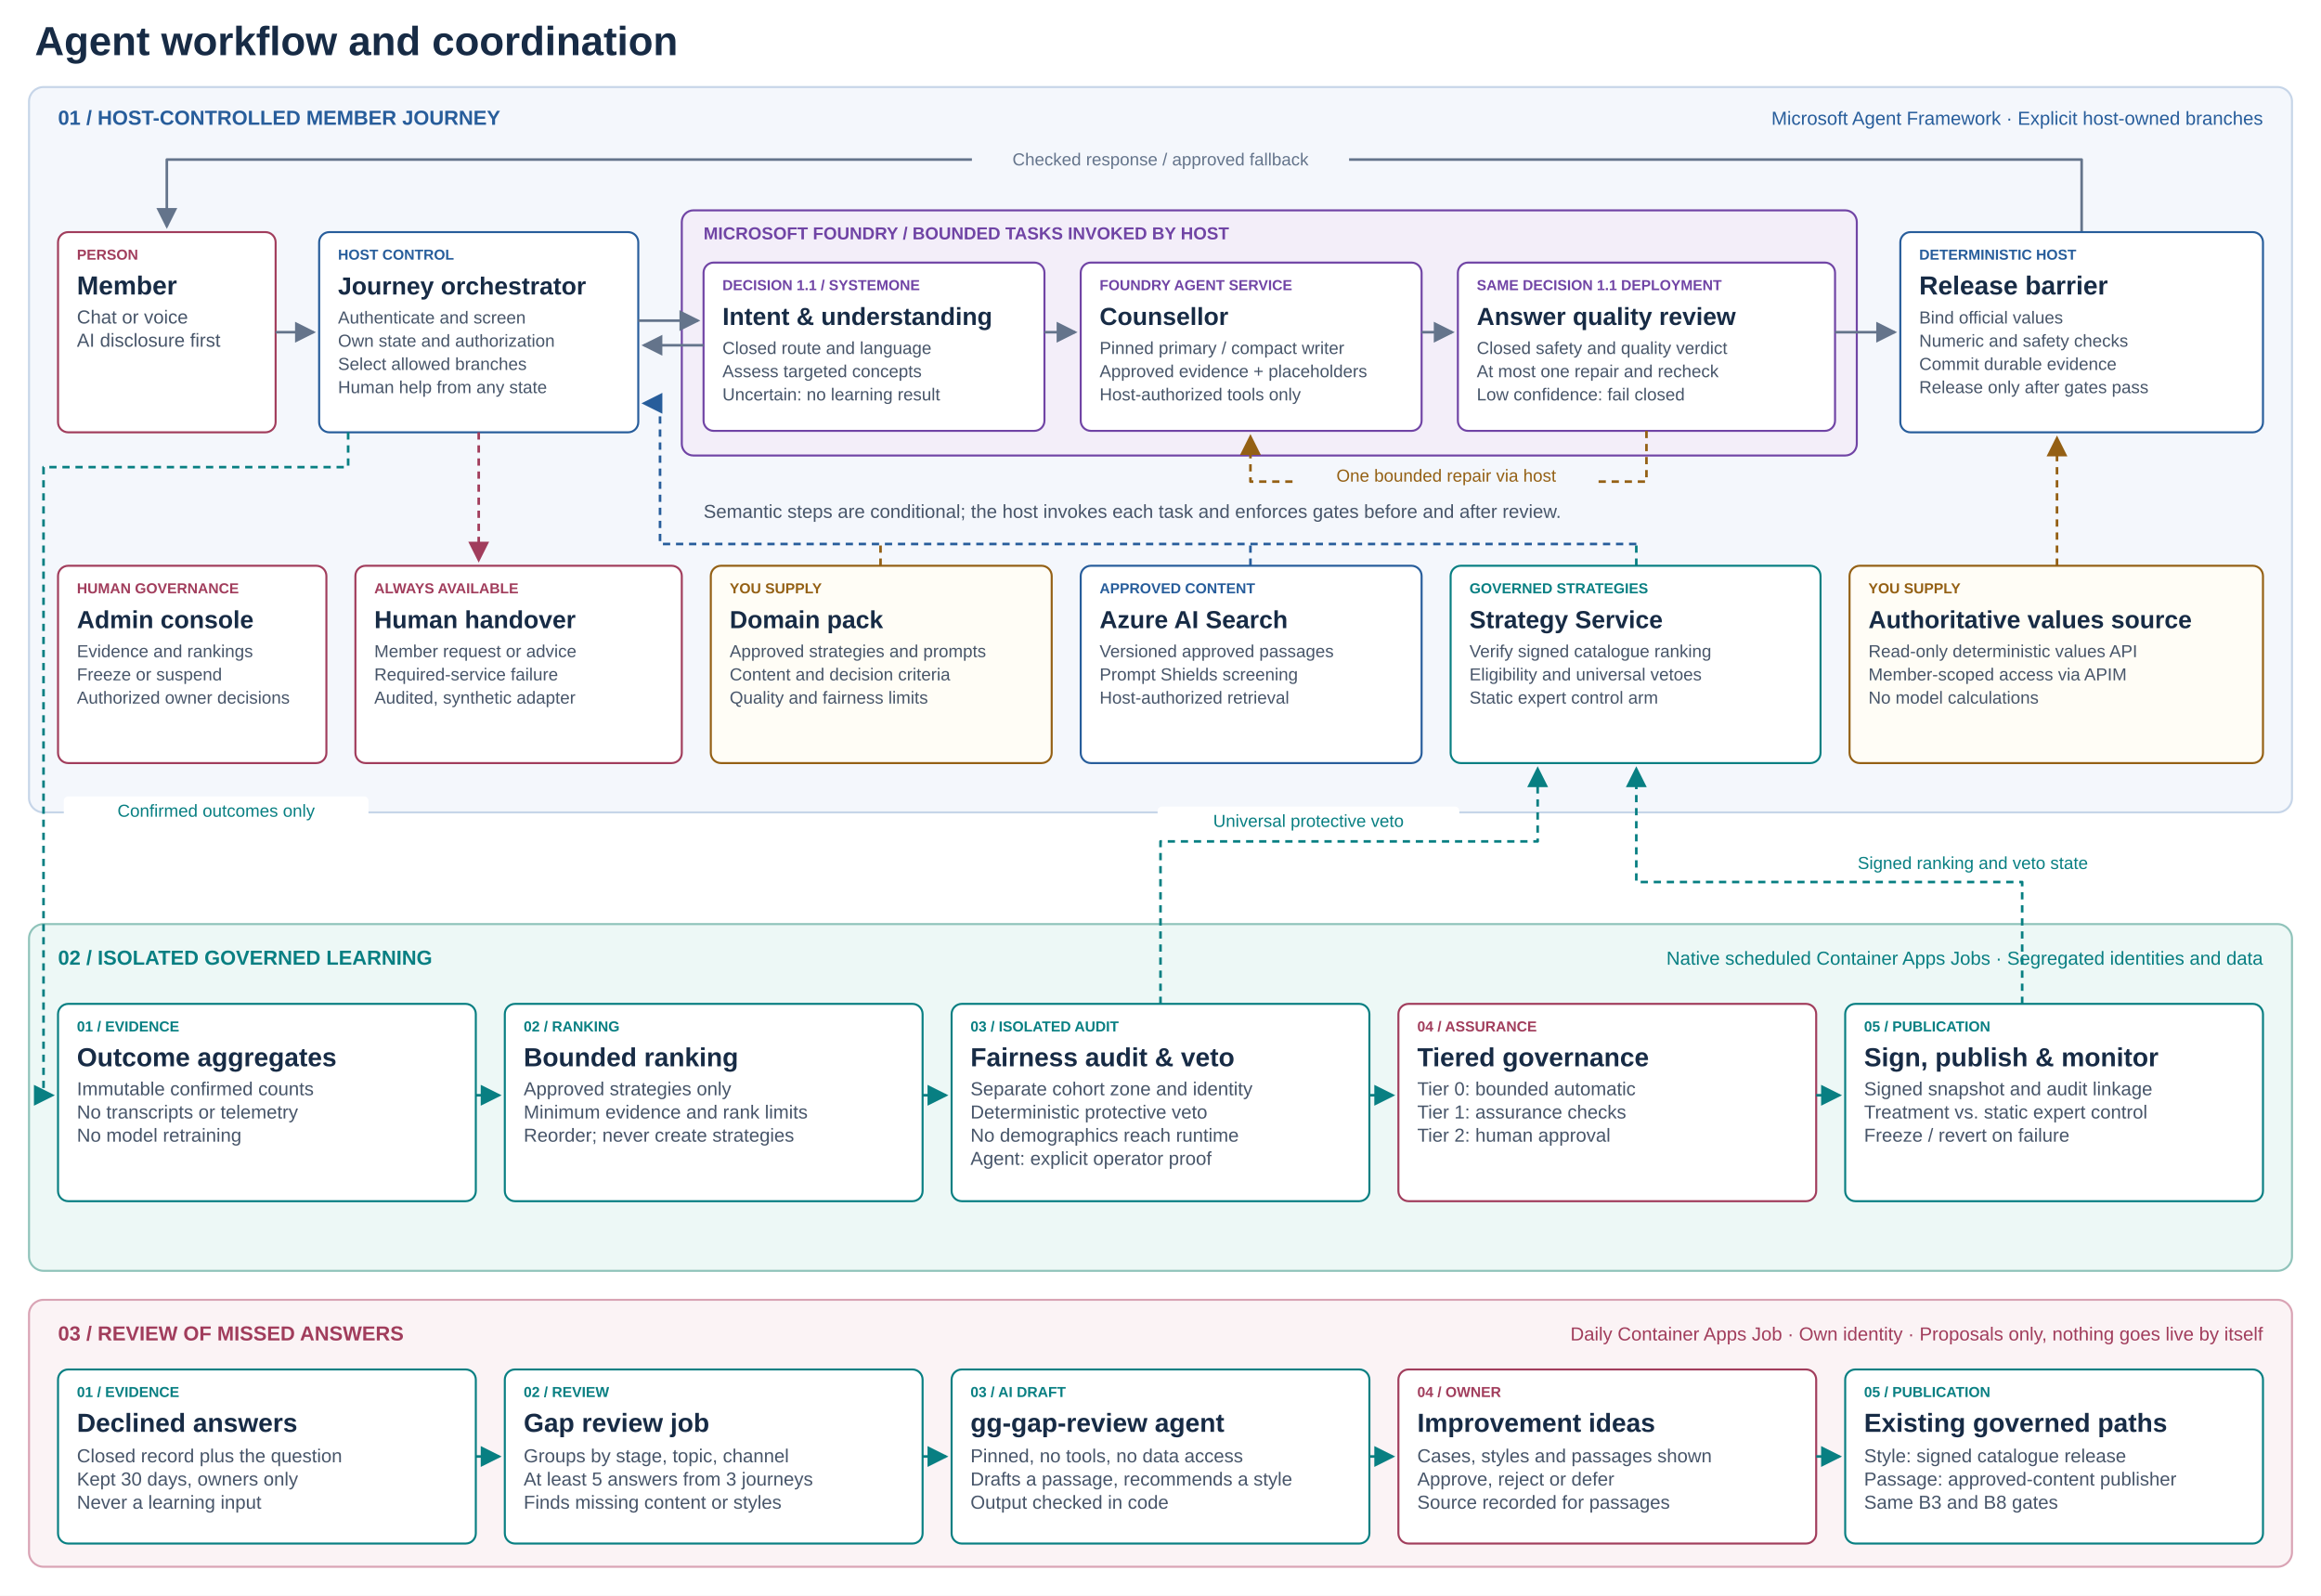
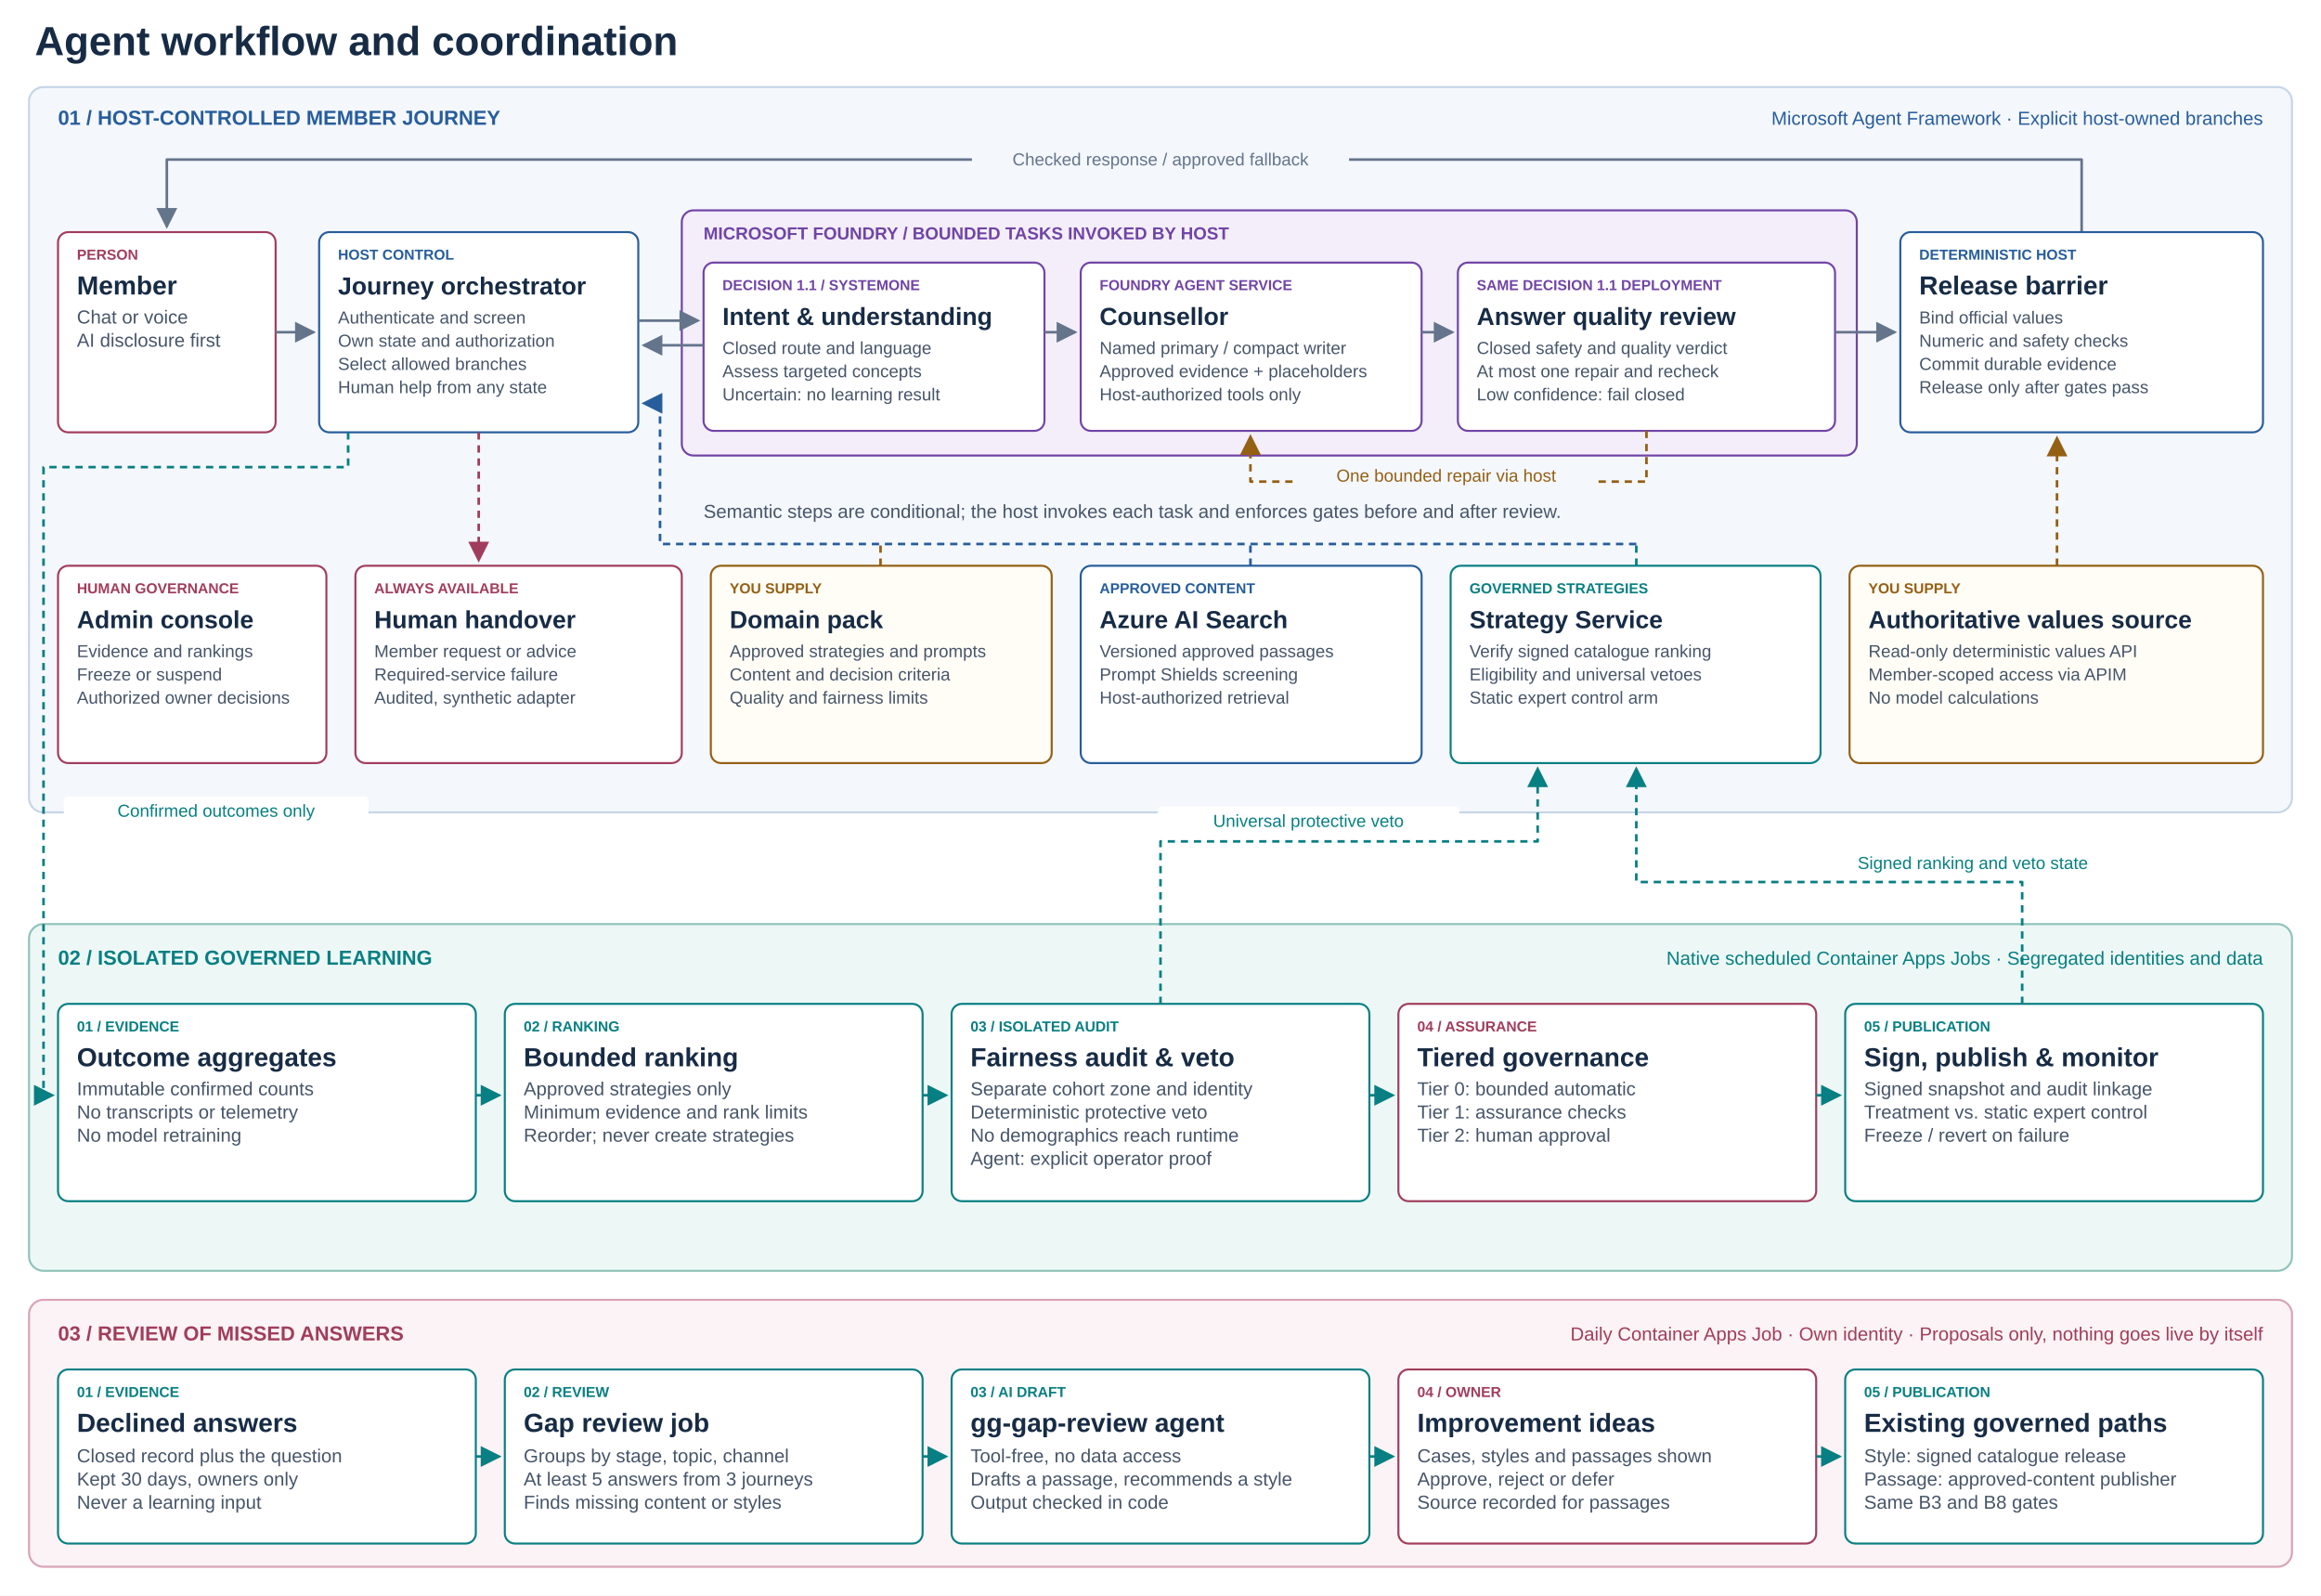
<svg xmlns="http://www.w3.org/2000/svg" width="1600" height="1100" viewBox="0 0 1600 1100" role="img" aria-labelledby="title description" font-family="Arial, Helvetica, sans-serif">
  <defs>
    <marker id="m64748b" markerWidth="8" markerHeight="8" refX="7" refY="4" orient="auto">
      <path d="M0 0 L8 4 L0 8Z" fill="#64748b" />
    </marker>
    <marker id="m087f82" markerWidth="8" markerHeight="8" refX="7" refY="4" orient="auto">
      <path d="M0 0 L8 4 L0 8Z" fill="#087f82" />
    </marker>
    <marker id="m946014" markerWidth="8" markerHeight="8" refX="7" refY="4" orient="auto">
      <path d="M0 0 L8 4 L0 8Z" fill="#946014" />
    </marker>
    <marker id="ma13d5c" markerWidth="8" markerHeight="8" refX="7" refY="4" orient="auto">
      <path d="M0 0 L8 4 L0 8Z" fill="#a13d5c" />
    </marker>
    <marker id="m275d9b" markerWidth="8" markerHeight="8" refX="7" refY="4" orient="auto">
      <path d="M0 0 L8 4 L0 8Z" fill="#275d9b" />
    </marker>
    <marker id="m7044a5" markerWidth="8" markerHeight="8" refX="7" refY="4" orient="auto">
      <path d="M0 0 L8 4 L0 8Z" fill="#7044a5" />
    </marker>
  </defs>
  <rect x="0" y="0" width="1600" height="1100" rx="0" fill="#ffffff" stroke="none" stroke-width="1.4" />
  <text x="24" y="38" font-size="28" fill="#172b45" font-weight="700" text-anchor="start">Agent workflow and coordination</text>
  <rect x="20" y="60" width="1560" height="500" rx="10" fill="#f4f7fc" stroke="#c6d5e8" stroke-width="1.4" />
  <text x="40" y="86" font-size="14" fill="#275d9b" font-weight="700" text-anchor="start">01 / HOST-CONTROLLED MEMBER JOURNEY</text>
  <text x="1560" y="86" font-size="13" fill="#275d9b" font-weight="400" text-anchor="end">Microsoft Agent Framework · Explicit host-owned branches</text>
  <path d="M1435 160 V110 H115 V156" fill="none" stroke="#64748b" stroke-width="1.8" stroke-linejoin="round" marker-end="url(#m64748b)" />
  <rect x="670" y="100" width="260" height="20" rx="3" fill="#f4f7fc" stroke="none" stroke-width="1.4" />
  <text x="800" y="114" font-size="12" fill="#64748b" font-weight="400" text-anchor="middle">Checked response / approved fallback</text>
  <rect x="40" y="160" width="150" height="138" rx="7" fill="#ffffff" stroke="#a13d5c" stroke-width="1.4" />
  <text x="53" y="179" font-size="10" fill="#a13d5c" font-weight="700" text-anchor="start">PERSON</text>
  <text x="53" y="203" font-size="18" fill="#172b45" font-weight="700" text-anchor="start">Member</text>
  <text x="53" y="223" font-size="13" fill="#475569" font-weight="400" text-anchor="start">Chat or voice</text>
  <text x="53" y="239" font-size="13" fill="#475569" font-weight="400" text-anchor="start">AI disclosure first</text>
  <rect x="220" y="160" width="220" height="138" rx="7" fill="#ffffff" stroke="#275d9b" stroke-width="1.4" />
  <text x="233" y="179" font-size="10" fill="#275d9b" font-weight="700" text-anchor="start">HOST CONTROL</text>
  <text x="233" y="203" font-size="17" fill="#172b45" font-weight="700" text-anchor="start">Journey orchestrator</text>
  <text x="233" y="223" font-size="12" fill="#475569" font-weight="400" text-anchor="start">Authenticate and screen</text>
  <text x="233" y="239" font-size="12" fill="#475569" font-weight="400" text-anchor="start">Own state and authorization</text>
  <text x="233" y="255" font-size="12" fill="#475569" font-weight="400" text-anchor="start">Select allowed branches</text>
  <text x="233" y="271" font-size="12" fill="#475569" font-weight="400" text-anchor="start">Human help from any state</text>
  <rect x="470" y="145" width="810" height="169" rx="8" fill="#f3eef9" stroke="#7044a5" stroke-width="1.4" />
  <text x="485" y="165" font-size="12" fill="#7044a5" font-weight="700" text-anchor="start">MICROSOFT FOUNDRY / BOUNDED TASKS INVOKED BY HOST</text>
  <rect x="485" y="181" width="235" height="116" rx="7" fill="#ffffff" stroke="#7044a5" stroke-width="1.4" />
  <text x="498" y="200" font-size="10" fill="#7044a5" font-weight="700" text-anchor="start">DECISION 1.1 / SYSTEMONE</text>
  <text x="498" y="224" font-size="17" fill="#172b45" font-weight="700" text-anchor="start">Intent &amp; understanding</text>
  <text x="498" y="244" font-size="12" fill="#475569" font-weight="400" text-anchor="start">Closed route and language</text>
  <text x="498" y="260" font-size="12" fill="#475569" font-weight="400" text-anchor="start">Assess targeted concepts</text>
  <text x="498" y="276" font-size="12" fill="#475569" font-weight="400" text-anchor="start">Uncertain: no learning result</text>
  <rect x="745" y="181" width="235" height="116" rx="7" fill="#ffffff" stroke="#7044a5" stroke-width="1.4" />
  <text x="758" y="200" font-size="10" fill="#7044a5" font-weight="700" text-anchor="start">FOUNDRY AGENT SERVICE</text>
  <text x="758" y="224" font-size="17" fill="#172b45" font-weight="700" text-anchor="start">Counsellor</text>
-   <text x="758" y="244" font-size="12" fill="#475569" font-weight="400" text-anchor="start">Pinned primary / compact writer</text>
+   <text x="758" y="244" font-size="12" fill="#475569" font-weight="400" text-anchor="start">Named primary / compact writer</text>
  <text x="758" y="260" font-size="12" fill="#475569" font-weight="400" text-anchor="start">Approved evidence + placeholders</text>
  <text x="758" y="276" font-size="12" fill="#475569" font-weight="400" text-anchor="start">Host-authorized tools only</text>
  <rect x="1005" y="181" width="260" height="116" rx="7" fill="#ffffff" stroke="#7044a5" stroke-width="1.4" />
  <text x="1018" y="200" font-size="10" fill="#7044a5" font-weight="700" text-anchor="start">SAME DECISION 1.1 DEPLOYMENT</text>
  <text x="1018" y="224" font-size="17" fill="#172b45" font-weight="700" text-anchor="start">Answer quality review</text>
  <text x="1018" y="244" font-size="12" fill="#475569" font-weight="400" text-anchor="start">Closed safety and quality verdict</text>
  <text x="1018" y="260" font-size="12" fill="#475569" font-weight="400" text-anchor="start">At most one repair and recheck</text>
  <text x="1018" y="276" font-size="12" fill="#475569" font-weight="400" text-anchor="start">Low confidence: fail closed</text>
  <path d="M190 229 H216" fill="none" stroke="#64748b" stroke-width="1.8" stroke-linejoin="round" marker-end="url(#m64748b)" />
  <path d="M440 221 H481" fill="none" stroke="#64748b" stroke-width="1.8" stroke-linejoin="round" marker-end="url(#m64748b)" />
  <path d="M485 238 H444" fill="none" stroke="#64748b" stroke-width="1.8" stroke-linejoin="round" marker-end="url(#m64748b)" />
  <path d="M720 229 H741" fill="none" stroke="#64748b" stroke-width="1.8" stroke-linejoin="round" marker-end="url(#m64748b)" />
  <path d="M980 229 H1001" fill="none" stroke="#64748b" stroke-width="1.8" stroke-linejoin="round" marker-end="url(#m64748b)" />
  <rect x="1310" y="160" width="250" height="138" rx="7" fill="#ffffff" stroke="#275d9b" stroke-width="1.4" />
  <text x="1323" y="179" font-size="10" fill="#275d9b" font-weight="700" text-anchor="start">DETERMINISTIC HOST</text>
  <text x="1323" y="203" font-size="18" fill="#172b45" font-weight="700" text-anchor="start">Release barrier</text>
  <text x="1323" y="223" font-size="12" fill="#475569" font-weight="400" text-anchor="start">Bind official values</text>
  <text x="1323" y="239" font-size="12" fill="#475569" font-weight="400" text-anchor="start">Numeric and safety checks</text>
  <text x="1323" y="255" font-size="12" fill="#475569" font-weight="400" text-anchor="start">Commit durable evidence</text>
  <text x="1323" y="271" font-size="12" fill="#475569" font-weight="400" text-anchor="start">Release only after gates pass</text>
  <path d="M1265 229 H1306" fill="none" stroke="#64748b" stroke-width="1.8" stroke-linejoin="round" marker-end="url(#m64748b)" />
  <path d="M1135 297 V332 H862 V301" fill="none" stroke="#946014" stroke-width="1.8" stroke-linejoin="round" stroke-dasharray="5 4" marker-end="url(#m946014)" />
  <rect x="894.5" y="318" width="205" height="20" rx="3" fill="#f4f7fc" stroke="none" stroke-width="1.4" />
  <text x="997" y="332" font-size="12" fill="#946014" font-weight="400" text-anchor="middle">One bounded repair via host</text>
  <text x="485" y="357" font-size="13" fill="#475569" font-weight="400" text-anchor="start">Semantic steps are conditional; the host invokes each task and enforces gates before and after review.</text>
  <rect x="40" y="390" width="185" height="136" rx="7" fill="#ffffff" stroke="#a13d5c" stroke-width="1.4" />
  <text x="53" y="409" font-size="10" fill="#a13d5c" font-weight="700" text-anchor="start">HUMAN GOVERNANCE</text>
  <text x="53" y="433" font-size="17" fill="#172b45" font-weight="700" text-anchor="start">Admin console</text>
  <text x="53" y="453" font-size="12" fill="#475569" font-weight="400" text-anchor="start">Evidence and rankings</text>
  <text x="53" y="469" font-size="12" fill="#475569" font-weight="400" text-anchor="start">Freeze or suspend</text>
  <text x="53" y="485" font-size="12" fill="#475569" font-weight="400" text-anchor="start">Authorized owner decisions</text>
  <rect x="245" y="390" width="225" height="136" rx="7" fill="#ffffff" stroke="#a13d5c" stroke-width="1.4" />
  <text x="258" y="409" font-size="10" fill="#a13d5c" font-weight="700" text-anchor="start">ALWAYS AVAILABLE</text>
  <text x="258" y="433" font-size="17" fill="#172b45" font-weight="700" text-anchor="start">Human handover</text>
  <text x="258" y="453" font-size="12" fill="#475569" font-weight="400" text-anchor="start">Member request or advice</text>
  <text x="258" y="469" font-size="12" fill="#475569" font-weight="400" text-anchor="start">Required-service failure</text>
  <text x="258" y="485" font-size="12" fill="#475569" font-weight="400" text-anchor="start">Audited, synthetic adapter</text>
  <rect x="490" y="390" width="235" height="136" rx="7" fill="#fffdf6" stroke="#946014" stroke-width="1.4" />
  <text x="503" y="409" font-size="10" fill="#946014" font-weight="700" text-anchor="start">YOU SUPPLY</text>
  <text x="503" y="433" font-size="17" fill="#172b45" font-weight="700" text-anchor="start">Domain pack</text>
  <text x="503" y="453" font-size="12" fill="#475569" font-weight="400" text-anchor="start">Approved strategies and prompts</text>
  <text x="503" y="469" font-size="12" fill="#475569" font-weight="400" text-anchor="start">Content and decision criteria</text>
  <text x="503" y="485" font-size="12" fill="#475569" font-weight="400" text-anchor="start">Quality and fairness limits</text>
  <rect x="745" y="390" width="235" height="136" rx="7" fill="#ffffff" stroke="#275d9b" stroke-width="1.4" />
  <text x="758" y="409" font-size="10" fill="#275d9b" font-weight="700" text-anchor="start">APPROVED CONTENT</text>
  <text x="758" y="433" font-size="17" fill="#172b45" font-weight="700" text-anchor="start">Azure AI Search</text>
  <text x="758" y="453" font-size="12" fill="#475569" font-weight="400" text-anchor="start">Versioned approved passages</text>
  <text x="758" y="469" font-size="12" fill="#475569" font-weight="400" text-anchor="start">Prompt Shields screening</text>
  <text x="758" y="485" font-size="12" fill="#475569" font-weight="400" text-anchor="start">Host-authorized retrieval</text>
  <rect x="1000" y="390" width="255" height="136" rx="7" fill="#ffffff" stroke="#087f82" stroke-width="1.4" />
  <text x="1013" y="409" font-size="10" fill="#087f82" font-weight="700" text-anchor="start">GOVERNED STRATEGIES</text>
  <text x="1013" y="433" font-size="17" fill="#172b45" font-weight="700" text-anchor="start">Strategy Service</text>
  <text x="1013" y="453" font-size="12" fill="#475569" font-weight="400" text-anchor="start">Verify signed catalogue ranking</text>
  <text x="1013" y="469" font-size="12" fill="#475569" font-weight="400" text-anchor="start">Eligibility and universal vetoes</text>
  <text x="1013" y="485" font-size="12" fill="#475569" font-weight="400" text-anchor="start">Static expert control arm</text>
  <rect x="1275" y="390" width="285" height="136" rx="7" fill="#fffdf6" stroke="#946014" stroke-width="1.4" />
  <text x="1288" y="409" font-size="10" fill="#946014" font-weight="700" text-anchor="start">YOU SUPPLY</text>
  <text x="1288" y="433" font-size="17" fill="#172b45" font-weight="700" text-anchor="start">Authoritative values source</text>
  <text x="1288" y="453" font-size="12" fill="#475569" font-weight="400" text-anchor="start">Read-only deterministic values API</text>
  <text x="1288" y="469" font-size="12" fill="#475569" font-weight="400" text-anchor="start">Member-scoped access via APIM</text>
  <text x="1288" y="485" font-size="12" fill="#475569" font-weight="400" text-anchor="start">No model calculations</text>
  <path d="M330 298 V386" fill="none" stroke="#a13d5c" stroke-width="1.8" stroke-linejoin="round" stroke-dasharray="5 4" marker-end="url(#ma13d5c)" />
  <path d="M607 390 V375" fill="none" stroke="#946014" stroke-width="1.8" stroke-linejoin="round" stroke-dasharray="5 4" />
  <path d="M862 390 V375" fill="none" stroke="#275d9b" stroke-width="1.8" stroke-linejoin="round" stroke-dasharray="5 4" />
  <path d="M1128 390 V375" fill="none" stroke="#087f82" stroke-width="1.8" stroke-linejoin="round" stroke-dasharray="5 4" />
  <path d="M1128 375 H455 V278 H444" fill="none" stroke="#275d9b" stroke-width="1.8" stroke-dasharray="5 4" stroke-linejoin="round" marker-end="url(#m275d9b)" />
  <path d="M1418 390 V302" fill="none" stroke="#946014" stroke-width="1.8" stroke-linejoin="round" stroke-dasharray="5 4" marker-end="url(#m946014)" />
  <rect x="20" y="637" width="1560" height="239" rx="10" fill="#edf8f6" stroke="#8fc3ba" stroke-width="1.4" />
  <text x="40" y="665" font-size="14" fill="#087f82" font-weight="700" text-anchor="start">02 / ISOLATED GOVERNED LEARNING</text>
  <text x="1560" y="665" font-size="13" fill="#087f82" font-weight="400" text-anchor="end">Native scheduled Container Apps Jobs · Segregated identities and data</text>
  <rect x="40" y="692" width="288" height="136" rx="7" fill="#ffffff" stroke="#087f82" stroke-width="1.4" />
  <text x="53" y="711" font-size="10" fill="#087f82" font-weight="700" text-anchor="start">01 / EVIDENCE</text>
  <text x="53" y="735" font-size="18" fill="#172b45" font-weight="700" text-anchor="start">Outcome aggregates</text>
  <text x="53" y="755" font-size="13" fill="#475569" font-weight="400" text-anchor="start">Immutable confirmed counts</text>
  <text x="53" y="771" font-size="13" fill="#475569" font-weight="400" text-anchor="start">No transcripts or telemetry</text>
  <text x="53" y="787" font-size="13" fill="#475569" font-weight="400" text-anchor="start">No model retraining</text>
  <path d="M328 755 H344" fill="none" stroke="#087f82" stroke-width="1.8" stroke-linejoin="round" marker-end="url(#m087f82)" />
  <rect x="348" y="692" width="288" height="136" rx="7" fill="#ffffff" stroke="#087f82" stroke-width="1.4" />
  <text x="361" y="711" font-size="10" fill="#087f82" font-weight="700" text-anchor="start">02 / RANKING</text>
  <text x="361" y="735" font-size="18" fill="#172b45" font-weight="700" text-anchor="start">Bounded ranking</text>
  <text x="361" y="755" font-size="13" fill="#475569" font-weight="400" text-anchor="start">Approved strategies only</text>
  <text x="361" y="771" font-size="13" fill="#475569" font-weight="400" text-anchor="start">Minimum evidence and rank limits</text>
  <text x="361" y="787" font-size="13" fill="#475569" font-weight="400" text-anchor="start">Reorder; never create strategies</text>
  <path d="M636 755 H652" fill="none" stroke="#087f82" stroke-width="1.8" stroke-linejoin="round" marker-end="url(#m087f82)" />
  <rect x="656" y="692" width="288" height="136" rx="7" fill="#ffffff" stroke="#087f82" stroke-width="1.4" />
  <text x="669" y="711" font-size="10" fill="#087f82" font-weight="700" text-anchor="start">03 / ISOLATED AUDIT</text>
  <text x="669" y="735" font-size="18" fill="#172b45" font-weight="700" text-anchor="start">Fairness audit &amp; veto</text>
  <text x="669" y="755" font-size="13" fill="#475569" font-weight="400" text-anchor="start">Separate cohort zone and identity</text>
  <text x="669" y="771" font-size="13" fill="#475569" font-weight="400" text-anchor="start">Deterministic protective veto</text>
  <text x="669" y="787" font-size="13" fill="#475569" font-weight="400" text-anchor="start">No demographics reach runtime</text>
  <text x="669" y="803" font-size="13" fill="#475569" font-weight="400" text-anchor="start">Agent: explicit operator proof</text>
  <path d="M944 755 H960" fill="none" stroke="#087f82" stroke-width="1.8" stroke-linejoin="round" marker-end="url(#m087f82)" />
  <rect x="964" y="692" width="288" height="136" rx="7" fill="#ffffff" stroke="#a13d5c" stroke-width="1.4" />
  <text x="977" y="711" font-size="10" fill="#a13d5c" font-weight="700" text-anchor="start">04 / ASSURANCE</text>
  <text x="977" y="735" font-size="18" fill="#172b45" font-weight="700" text-anchor="start">Tiered governance</text>
  <text x="977" y="755" font-size="13" fill="#475569" font-weight="400" text-anchor="start">Tier 0: bounded automatic</text>
  <text x="977" y="771" font-size="13" fill="#475569" font-weight="400" text-anchor="start">Tier 1: assurance checks</text>
  <text x="977" y="787" font-size="13" fill="#475569" font-weight="400" text-anchor="start">Tier 2: human approval</text>
  <path d="M1252 755 H1268" fill="none" stroke="#087f82" stroke-width="1.8" stroke-linejoin="round" marker-end="url(#m087f82)" />
  <rect x="1272" y="692" width="288" height="136" rx="7" fill="#ffffff" stroke="#087f82" stroke-width="1.4" />
  <text x="1285" y="711" font-size="10" fill="#087f82" font-weight="700" text-anchor="start">05 / PUBLICATION</text>
  <text x="1285" y="735" font-size="18" fill="#172b45" font-weight="700" text-anchor="start">Sign, publish &amp; monitor</text>
  <text x="1285" y="755" font-size="13" fill="#475569" font-weight="400" text-anchor="start">Signed snapshot and audit linkage</text>
  <text x="1285" y="771" font-size="13" fill="#475569" font-weight="400" text-anchor="start">Treatment vs. static expert control</text>
  <text x="1285" y="787" font-size="13" fill="#475569" font-weight="400" text-anchor="start">Freeze / revert on failure</text>
  <path d="M240 298 V322 H30 V755 H36" fill="none" stroke="#087f82" stroke-width="1.8" stroke-linejoin="round" stroke-dasharray="5 4" marker-end="url(#m087f82)" />
  <rect x="44" y="549" width="210" height="20" rx="3" fill="#ffffff" stroke="none" />
  <text x="149" y="563" font-size="12" fill="#087f82" text-anchor="middle">Confirmed outcomes only</text>
  <path d="M1394 692 V608 H1128 V530" fill="none" stroke="#087f82" stroke-width="1.8" stroke-linejoin="round" stroke-dasharray="5 4" marker-end="url(#m087f82)" />
  <rect x="1236" y="585" width="248" height="20" rx="3" fill="#ffffff" stroke="none" stroke-width="1.4" />
  <text x="1360" y="599" font-size="12" fill="#087f82" font-weight="400" text-anchor="middle">Signed ranking and veto state</text>
  <path d="M800 692 V580 H1060 V530" fill="none" stroke="#087f82" stroke-width="1.8" stroke-linejoin="round" stroke-dasharray="5 4" marker-end="url(#m087f82)" />
  <rect x="798" y="556" width="208" height="20" rx="3" fill="#ffffff" stroke="none" stroke-width="1.4" />
  <text x="902" y="570" font-size="12" fill="#087f82" font-weight="400" text-anchor="middle">Universal protective veto</text>
  <rect x="20" y="896" width="1560" height="184" rx="10" fill="#fbf3f5" stroke="#d9a3b4" stroke-width="1.4" />
  <text x="40" y="924" font-size="14" fill="#a13d5c" font-weight="700" text-anchor="start">03 / REVIEW OF MISSED ANSWERS</text>
  <text x="1560" y="924" font-size="13" fill="#a13d5c" font-weight="400" text-anchor="end">Daily Container Apps Job · Own identity · Proposals only, nothing goes live by itself</text>
  <rect x="40" y="944" width="288" height="120" rx="7" fill="#ffffff" stroke="#087f82" stroke-width="1.4" />
  <text x="53" y="963" font-size="10" fill="#087f82" font-weight="700" text-anchor="start">01 / EVIDENCE</text>
  <text x="53" y="987" font-size="18" fill="#172b45" font-weight="700" text-anchor="start">Declined answers</text>
  <text x="53" y="1008" font-size="13" fill="#475569" font-weight="400" text-anchor="start">Closed record plus the question</text>
  <text x="53" y="1024" font-size="13" fill="#475569" font-weight="400" text-anchor="start">Kept 30 days, owners only</text>
  <text x="53" y="1040" font-size="13" fill="#475569" font-weight="400" text-anchor="start">Never a learning input</text>
  <path d="M328 1004 H344" fill="none" stroke="#087f82" stroke-width="1.8" stroke-linejoin="round" marker-end="url(#m087f82)" />
  <rect x="348" y="944" width="288" height="120" rx="7" fill="#ffffff" stroke="#087f82" stroke-width="1.4" />
  <text x="361" y="963" font-size="10" fill="#087f82" font-weight="700" text-anchor="start">02 / REVIEW</text>
  <text x="361" y="987" font-size="18" fill="#172b45" font-weight="700" text-anchor="start">Gap review job</text>
  <text x="361" y="1008" font-size="13" fill="#475569" font-weight="400" text-anchor="start">Groups by stage, topic, channel</text>
  <text x="361" y="1024" font-size="13" fill="#475569" font-weight="400" text-anchor="start">At least 5 answers from 3 journeys</text>
  <text x="361" y="1040" font-size="13" fill="#475569" font-weight="400" text-anchor="start">Finds missing content or styles</text>
  <path d="M636 1004 H652" fill="none" stroke="#087f82" stroke-width="1.8" stroke-linejoin="round" marker-end="url(#m087f82)" />
  <rect x="656" y="944" width="288" height="120" rx="7" fill="#ffffff" stroke="#087f82" stroke-width="1.4" />
  <text x="669" y="963" font-size="10" fill="#087f82" font-weight="700" text-anchor="start">03 / AI DRAFT</text>
  <text x="669" y="987" font-size="18" fill="#172b45" font-weight="700" text-anchor="start">gg-gap-review agent</text>
-   <text x="669" y="1008" font-size="13" fill="#475569" font-weight="400" text-anchor="start">Pinned, no tools, no data access</text>
+   <text x="669" y="1008" font-size="13" fill="#475569" font-weight="400" text-anchor="start">Tool-free, no data access</text>
  <text x="669" y="1024" font-size="13" fill="#475569" font-weight="400" text-anchor="start">Drafts a passage, recommends a style</text>
  <text x="669" y="1040" font-size="13" fill="#475569" font-weight="400" text-anchor="start">Output checked in code</text>
  <path d="M944 1004 H960" fill="none" stroke="#087f82" stroke-width="1.8" stroke-linejoin="round" marker-end="url(#m087f82)" />
  <rect x="964" y="944" width="288" height="120" rx="7" fill="#ffffff" stroke="#a13d5c" stroke-width="1.4" />
  <text x="977" y="963" font-size="10" fill="#a13d5c" font-weight="700" text-anchor="start">04 / OWNER</text>
  <text x="977" y="987" font-size="18" fill="#172b45" font-weight="700" text-anchor="start">Improvement ideas</text>
  <text x="977" y="1008" font-size="13" fill="#475569" font-weight="400" text-anchor="start">Cases, styles and passages shown</text>
  <text x="977" y="1024" font-size="13" fill="#475569" font-weight="400" text-anchor="start">Approve, reject or defer</text>
  <text x="977" y="1040" font-size="13" fill="#475569" font-weight="400" text-anchor="start">Source recorded for passages</text>
  <path d="M1252 1004 H1268" fill="none" stroke="#087f82" stroke-width="1.8" stroke-linejoin="round" marker-end="url(#m087f82)" />
  <rect x="1272" y="944" width="288" height="120" rx="7" fill="#ffffff" stroke="#087f82" stroke-width="1.4" />
  <text x="1285" y="963" font-size="10" fill="#087f82" font-weight="700" text-anchor="start">05 / PUBLICATION</text>
  <text x="1285" y="987" font-size="18" fill="#172b45" font-weight="700" text-anchor="start">Existing governed paths</text>
  <text x="1285" y="1008" font-size="13" fill="#475569" font-weight="400" text-anchor="start">Style: signed catalogue release</text>
  <text x="1285" y="1024" font-size="13" fill="#475569" font-weight="400" text-anchor="start">Passage: approved-content publisher</text>
  <text x="1285" y="1040" font-size="13" fill="#475569" font-weight="400" text-anchor="start">Same B3 and B8 gates</text>
</svg>
